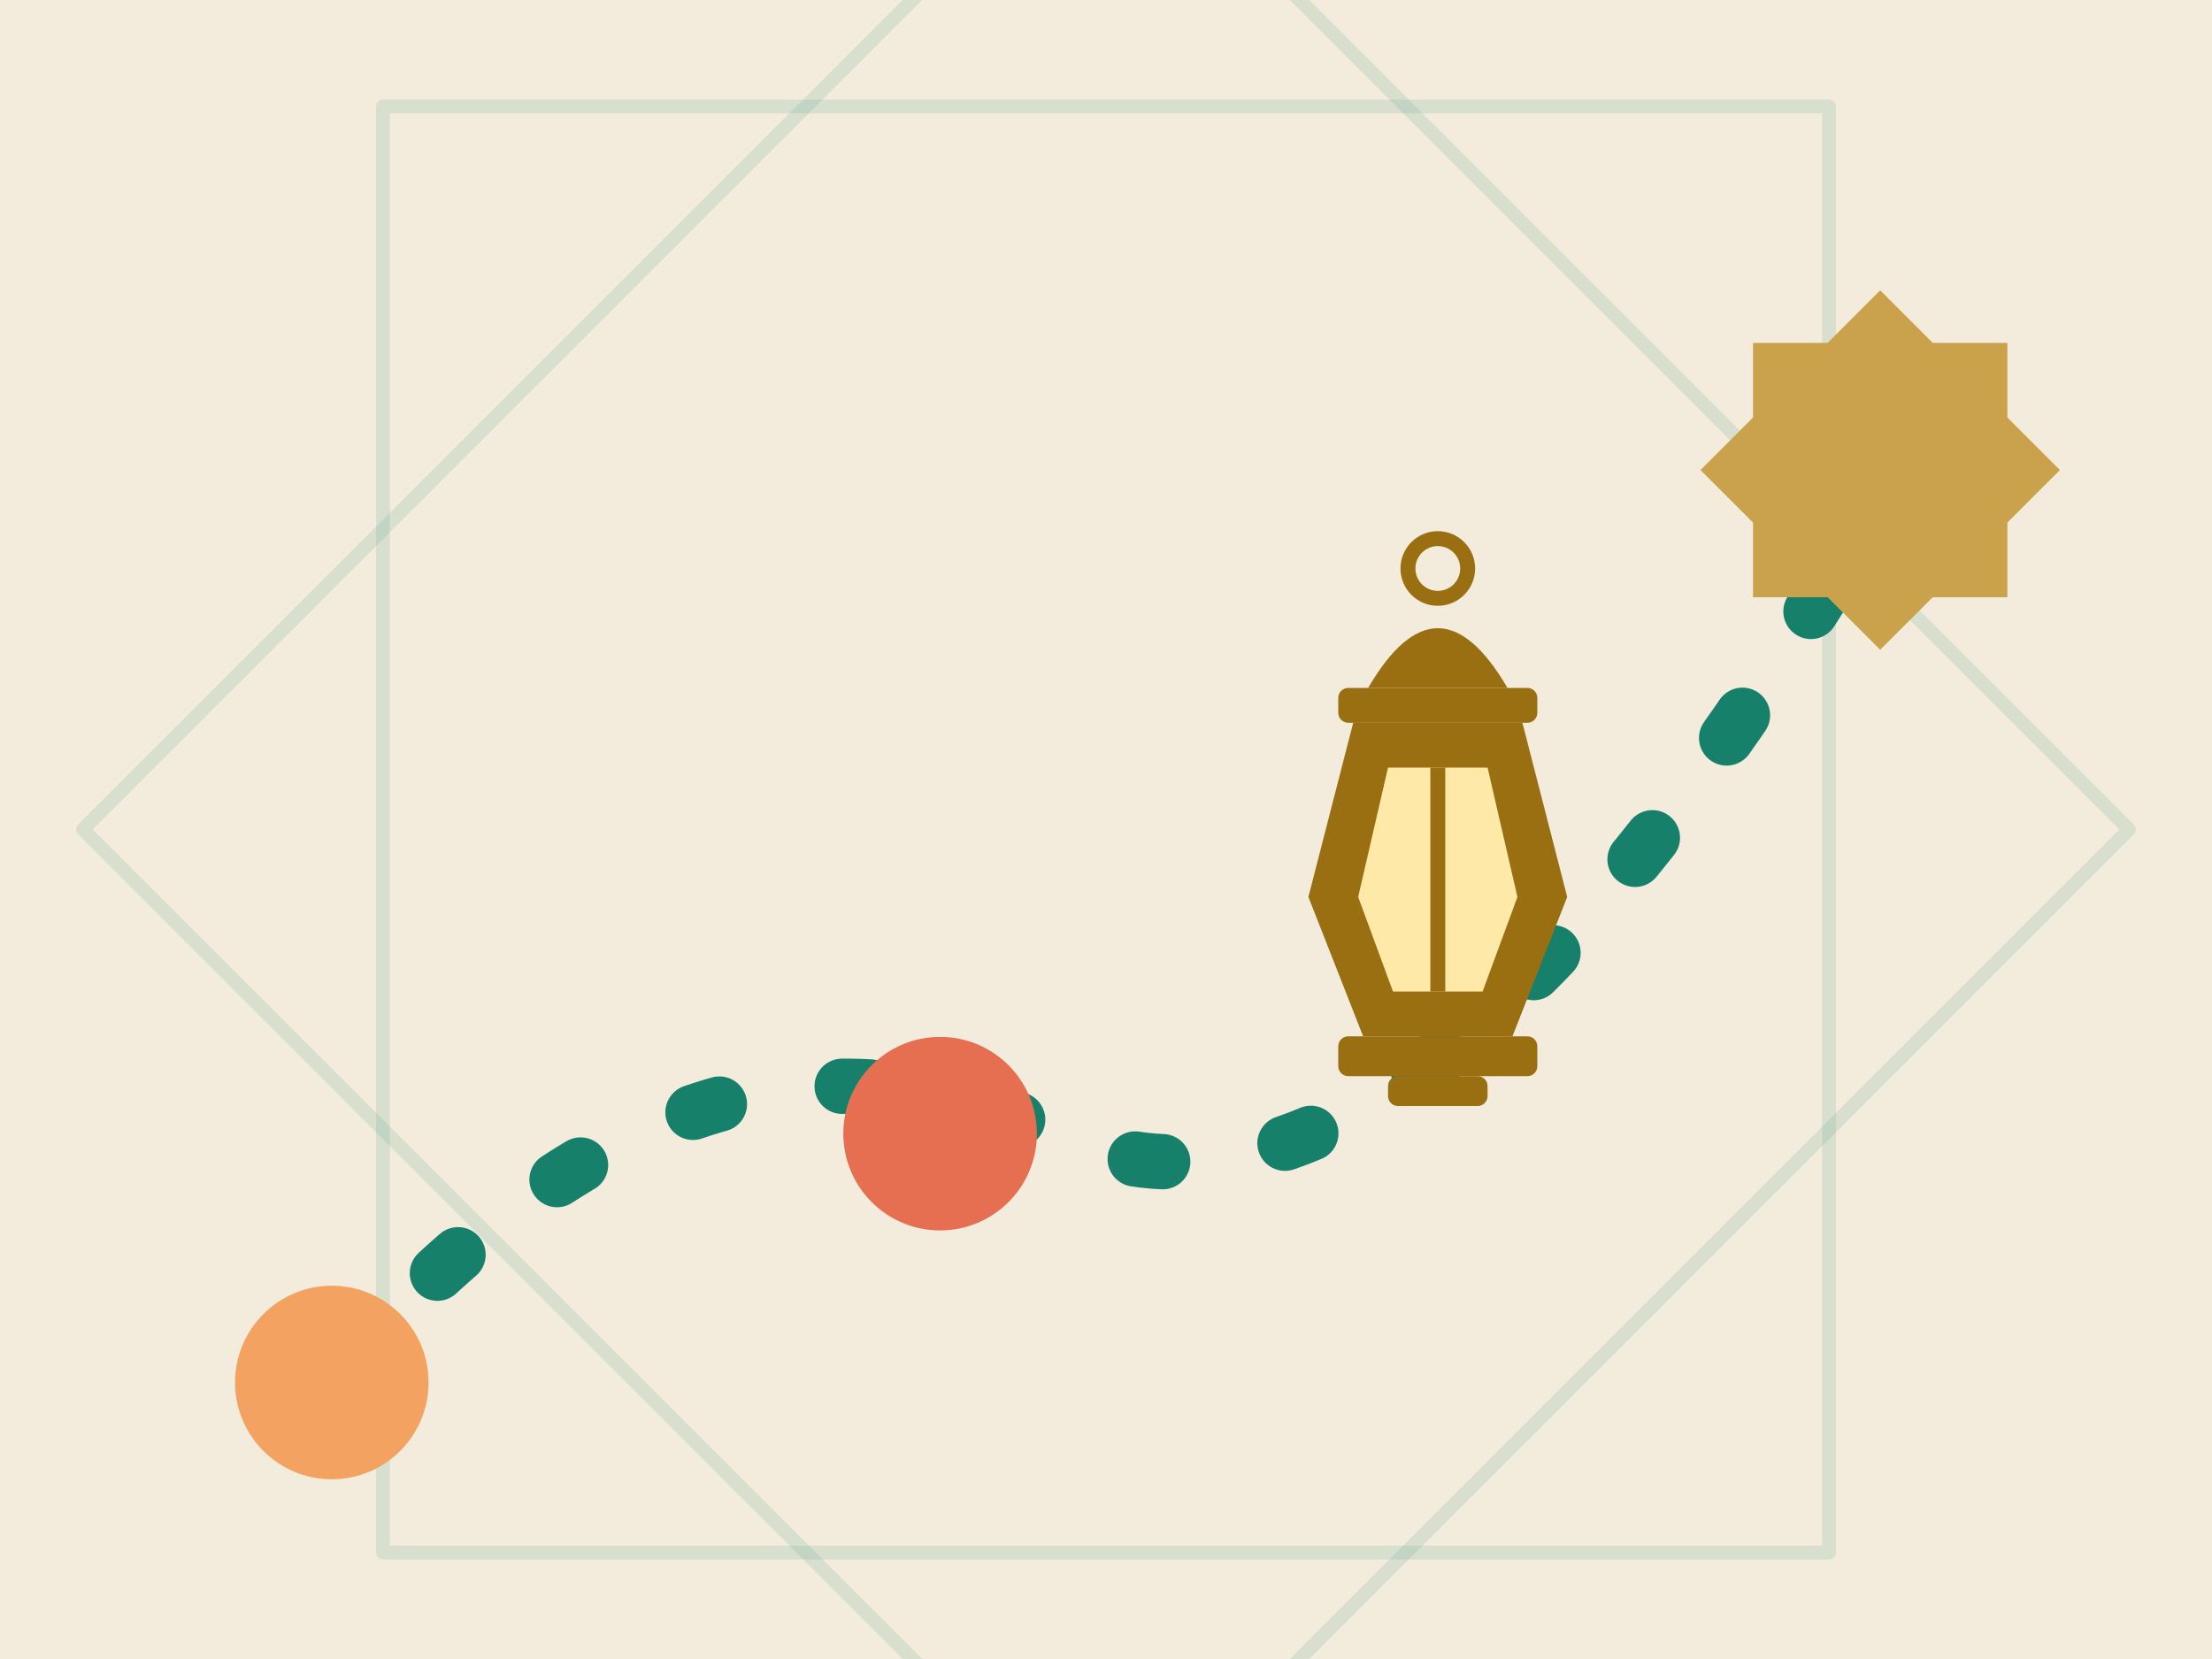
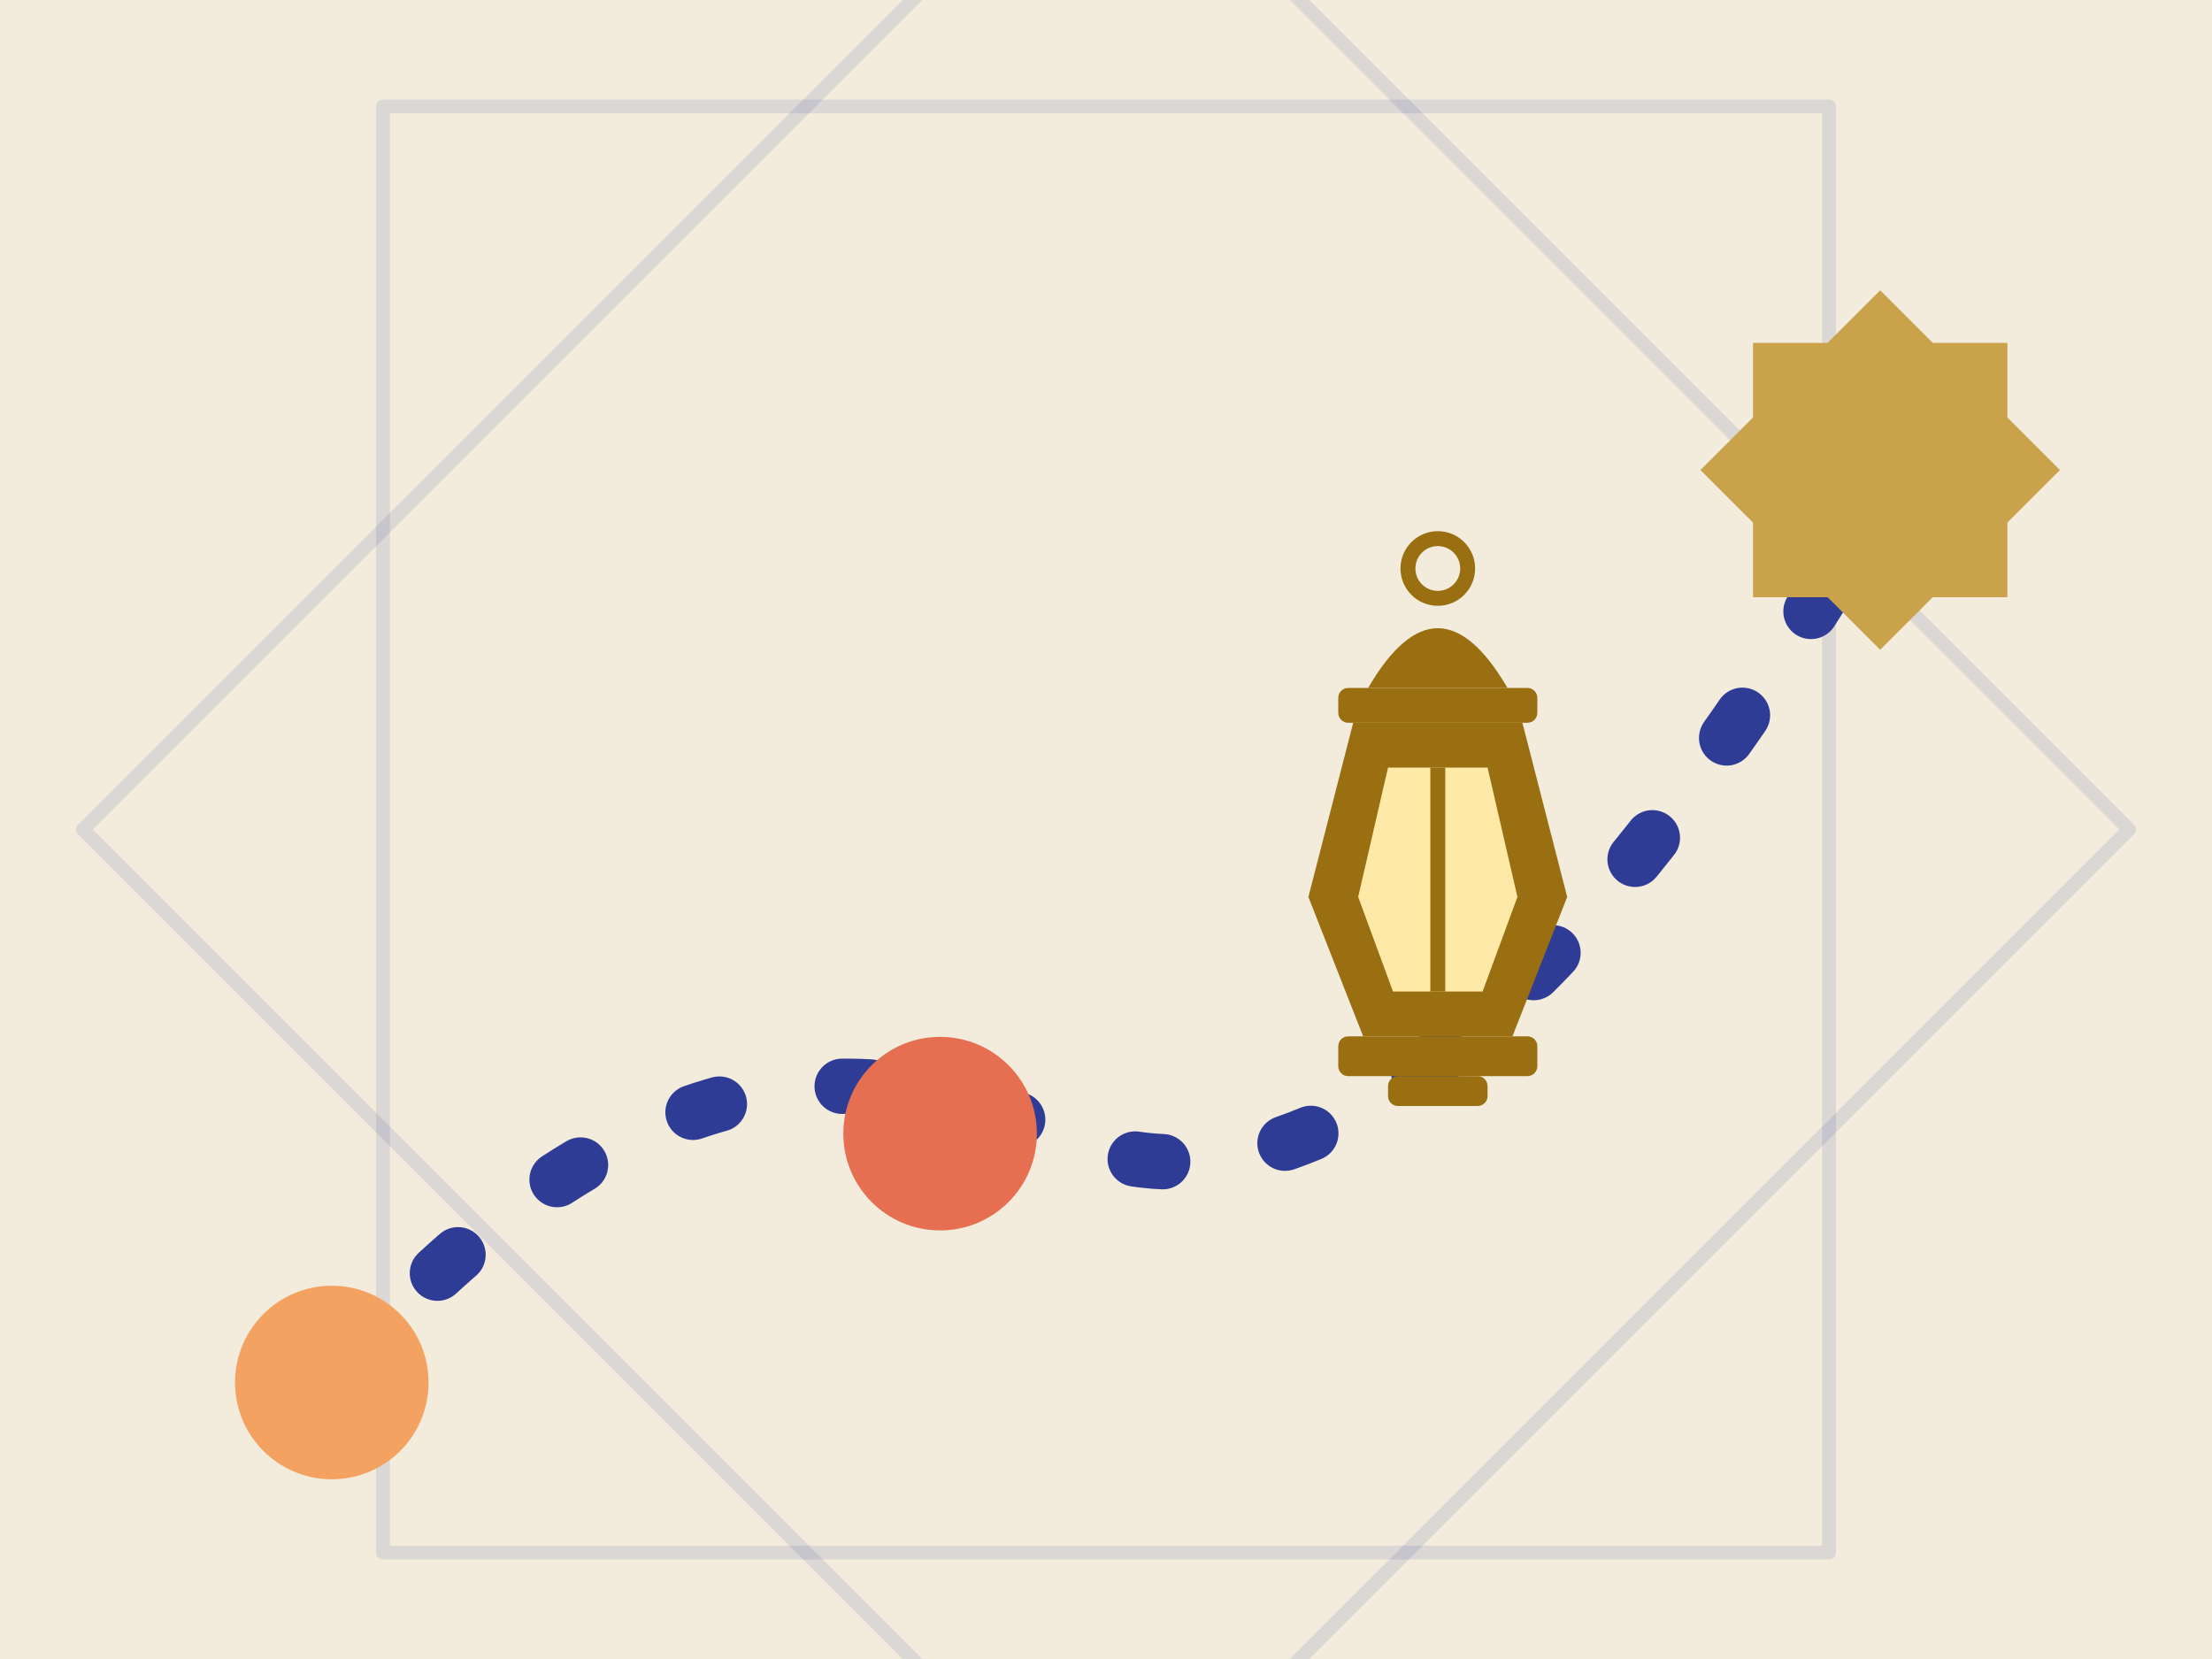
<svg xmlns="http://www.w3.org/2000/svg" viewBox="0 0 160 120">
  <rect width="160" height="120" fill="#F3ECDD" />
-   <polygon points="154.0,60.0 80.0,134.0 6.0,60.0 80.0,-14.0" fill="none" stroke="#17806A" stroke-width="1" opacity="0.12" stroke-linejoin="round" />
-   <polygon points="132.3,112.3 27.7,112.3 27.7,7.7 132.3,7.7" fill="none" stroke="#17806A" stroke-width="1" opacity="0.12" stroke-linejoin="round" />
-   <path d="M24 100Q50 70 76 82T136 36" fill="none" stroke="#17806A" stroke-width="4" stroke-dasharray="2 9" stroke-linecap="round" />
+   <polygon points="154.0,60.0 80.0,134.0 6.0,60.0 80.0,-14.0" fill="none" stroke="#2E3C96" stroke-width="1" opacity="0.12" stroke-linejoin="round" />
+   <polygon points="132.3,112.3 27.7,112.3 27.7,7.7 132.3,7.7" fill="none" stroke="#2E3C96" stroke-width="1" opacity="0.12" stroke-linejoin="round" />
+   <path d="M24 100Q50 70 76 82T136 36" fill="none" stroke="#2E3C96" stroke-width="4" stroke-dasharray="2 9" stroke-linecap="round" />
  <circle cx="24" cy="100" r="7" fill="#F4A261" />
  <circle cx="68" cy="82" r="7" fill="#E76F51" />
  <circle cx="104.0" cy="41.12" r="2.16" fill="none" stroke="#9A6F12" stroke-width="1.08" />
  <path d="M98.96 49.76Q104.0 41.12 109.04 49.76Z" fill="#9A6F12" />
  <rect x="96.8" y="49.76" width="14.4" height="2.52" rx="0.72" fill="#9A6F12" />
  <path d="M97.88 52.28L94.64 64.88L98.6 74.96H109.4L113.36 64.88L110.12 52.28Z" fill="#9A6F12" />
  <path d="M100.4 55.52L98.24 64.88L100.76 71.72H107.24L109.76 64.88L107.6 55.52Z" fill="#FFE9A8" />
  <rect x="103.46" y="55.52" width="1.08" height="16.2" fill="#9A6F12" />
  <rect x="96.8" y="74.96" width="14.4" height="2.88" rx="0.72" fill="#9A6F12" />
  <rect x="100.4" y="77.84" width="7.2" height="2.16" rx="0.72" fill="#9A6F12" />
  <polygon points="136.0,21.0 139.8,24.8 145.2,24.8 145.2,30.2 149.0,34.0 145.2,37.8 145.2,43.2 139.8,43.2 136.0,47.0 132.2,43.2 126.8,43.2 126.8,37.8 123.0,34.0 126.8,30.2 126.8,24.8 132.2,24.8" fill="#C9A24B" />
</svg>
